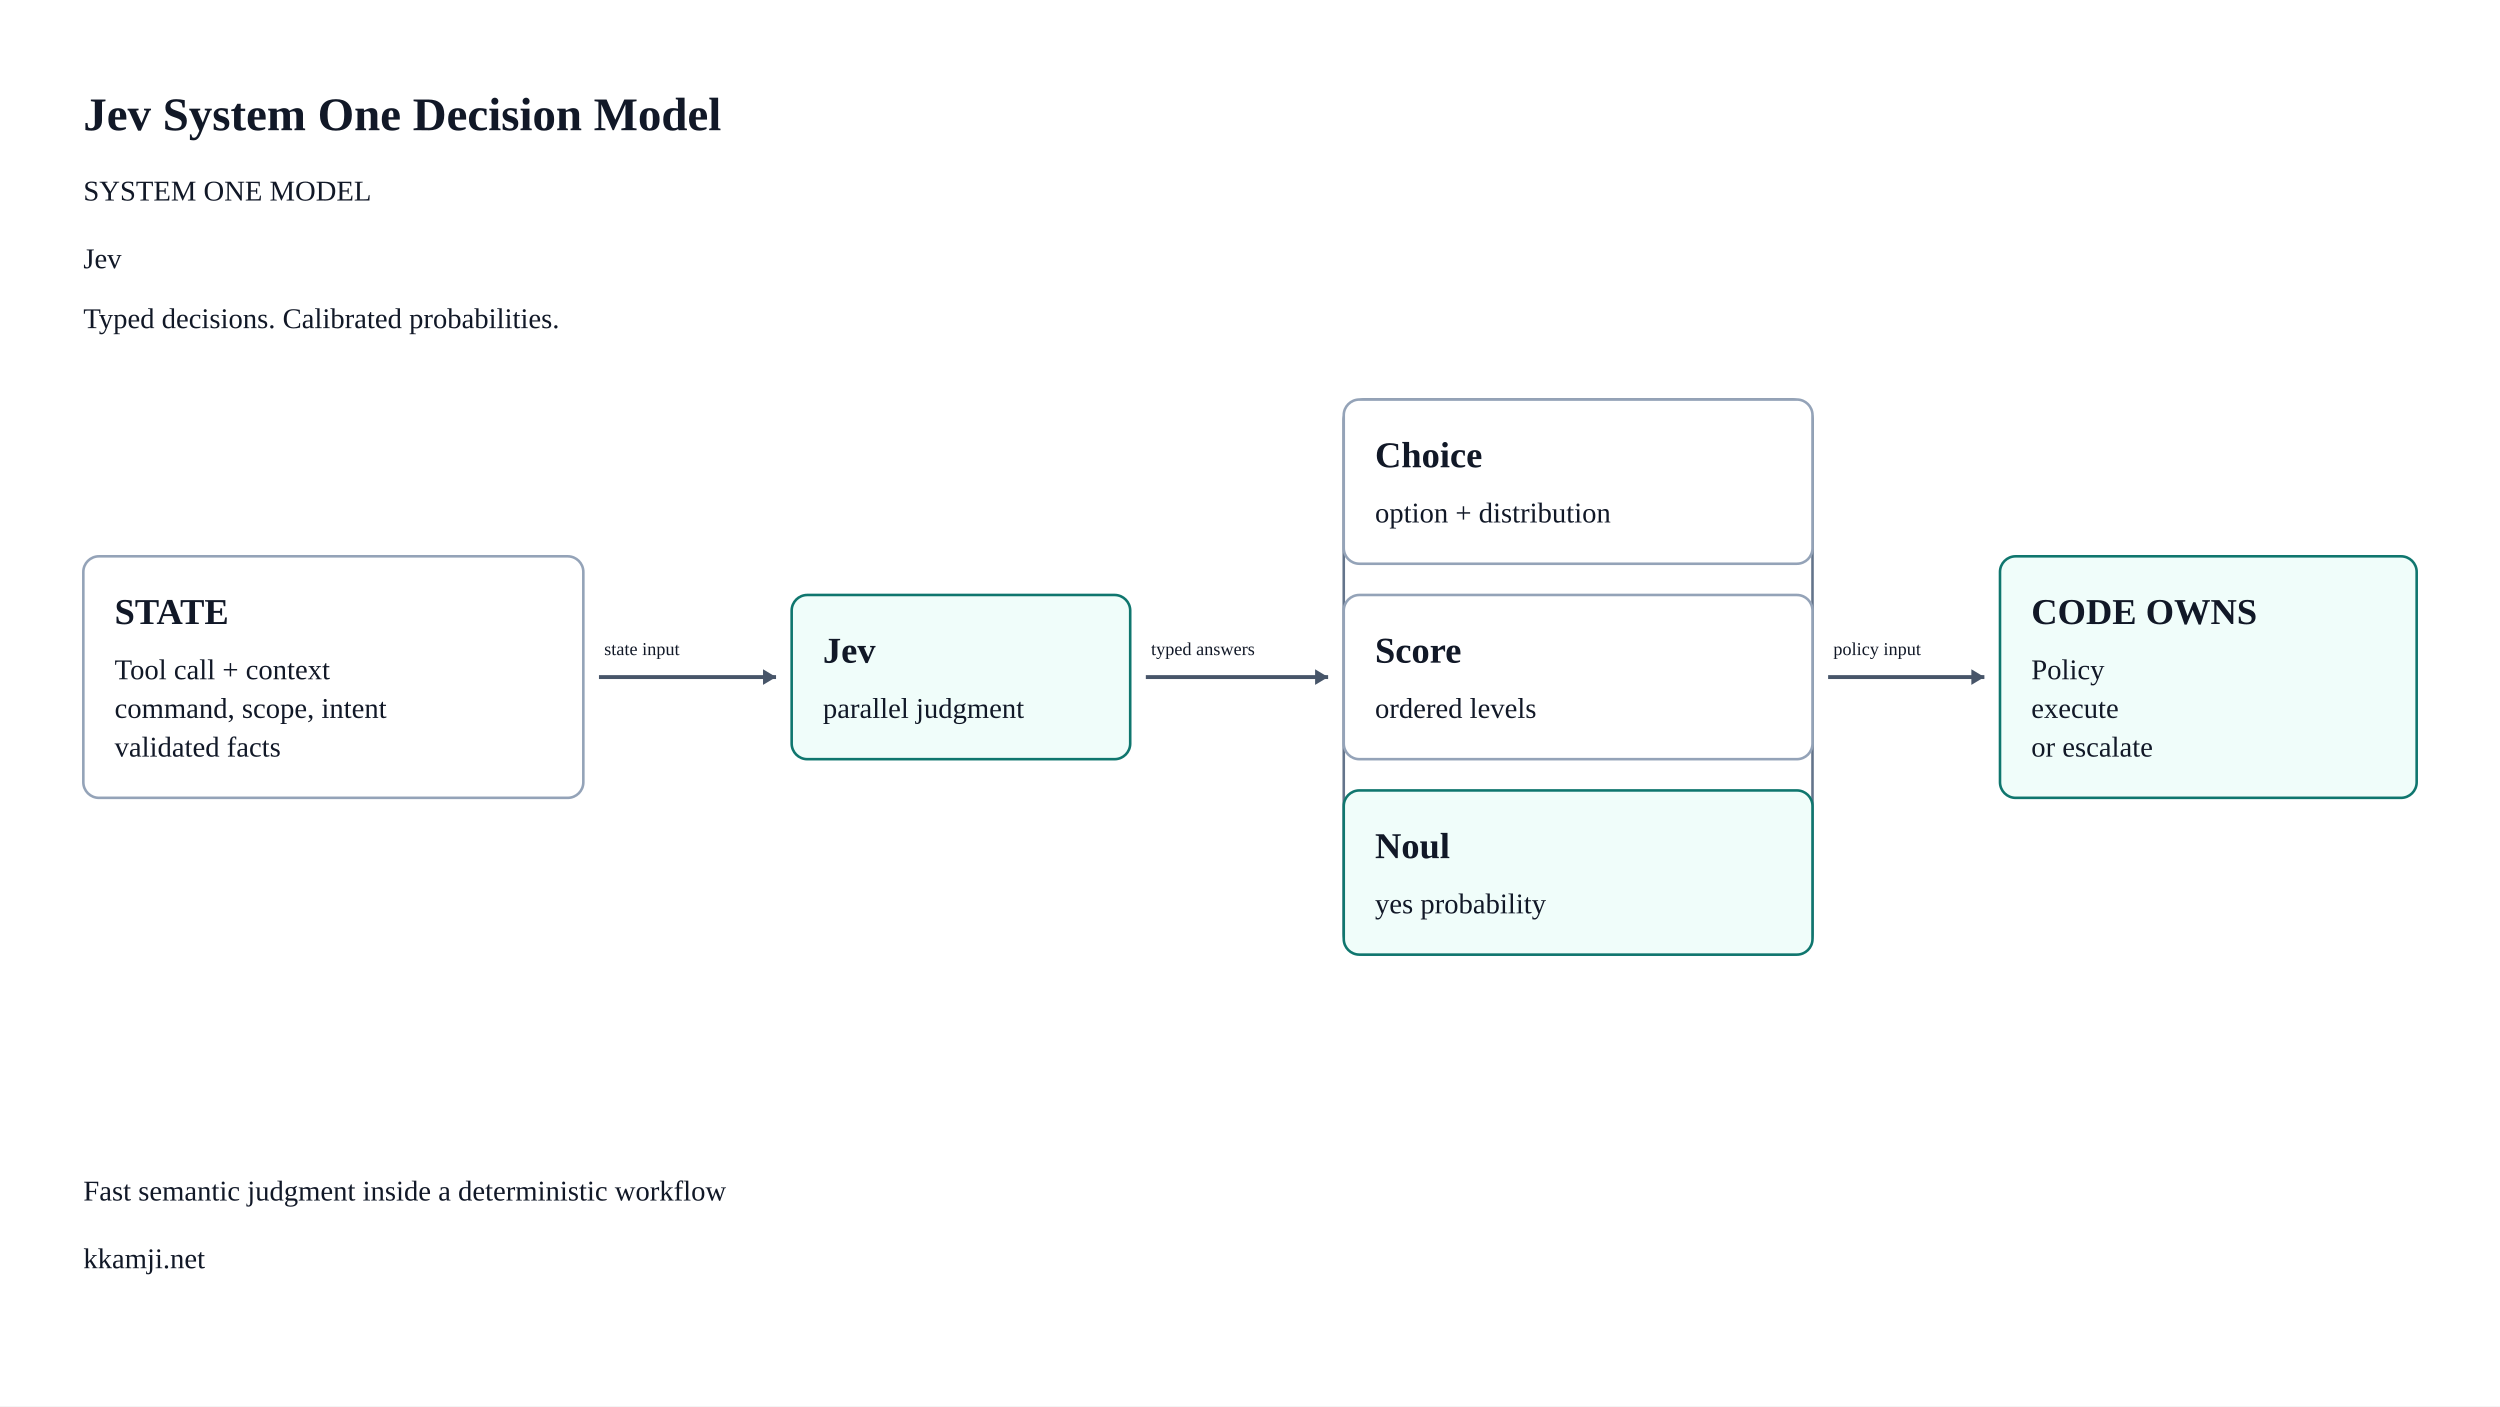
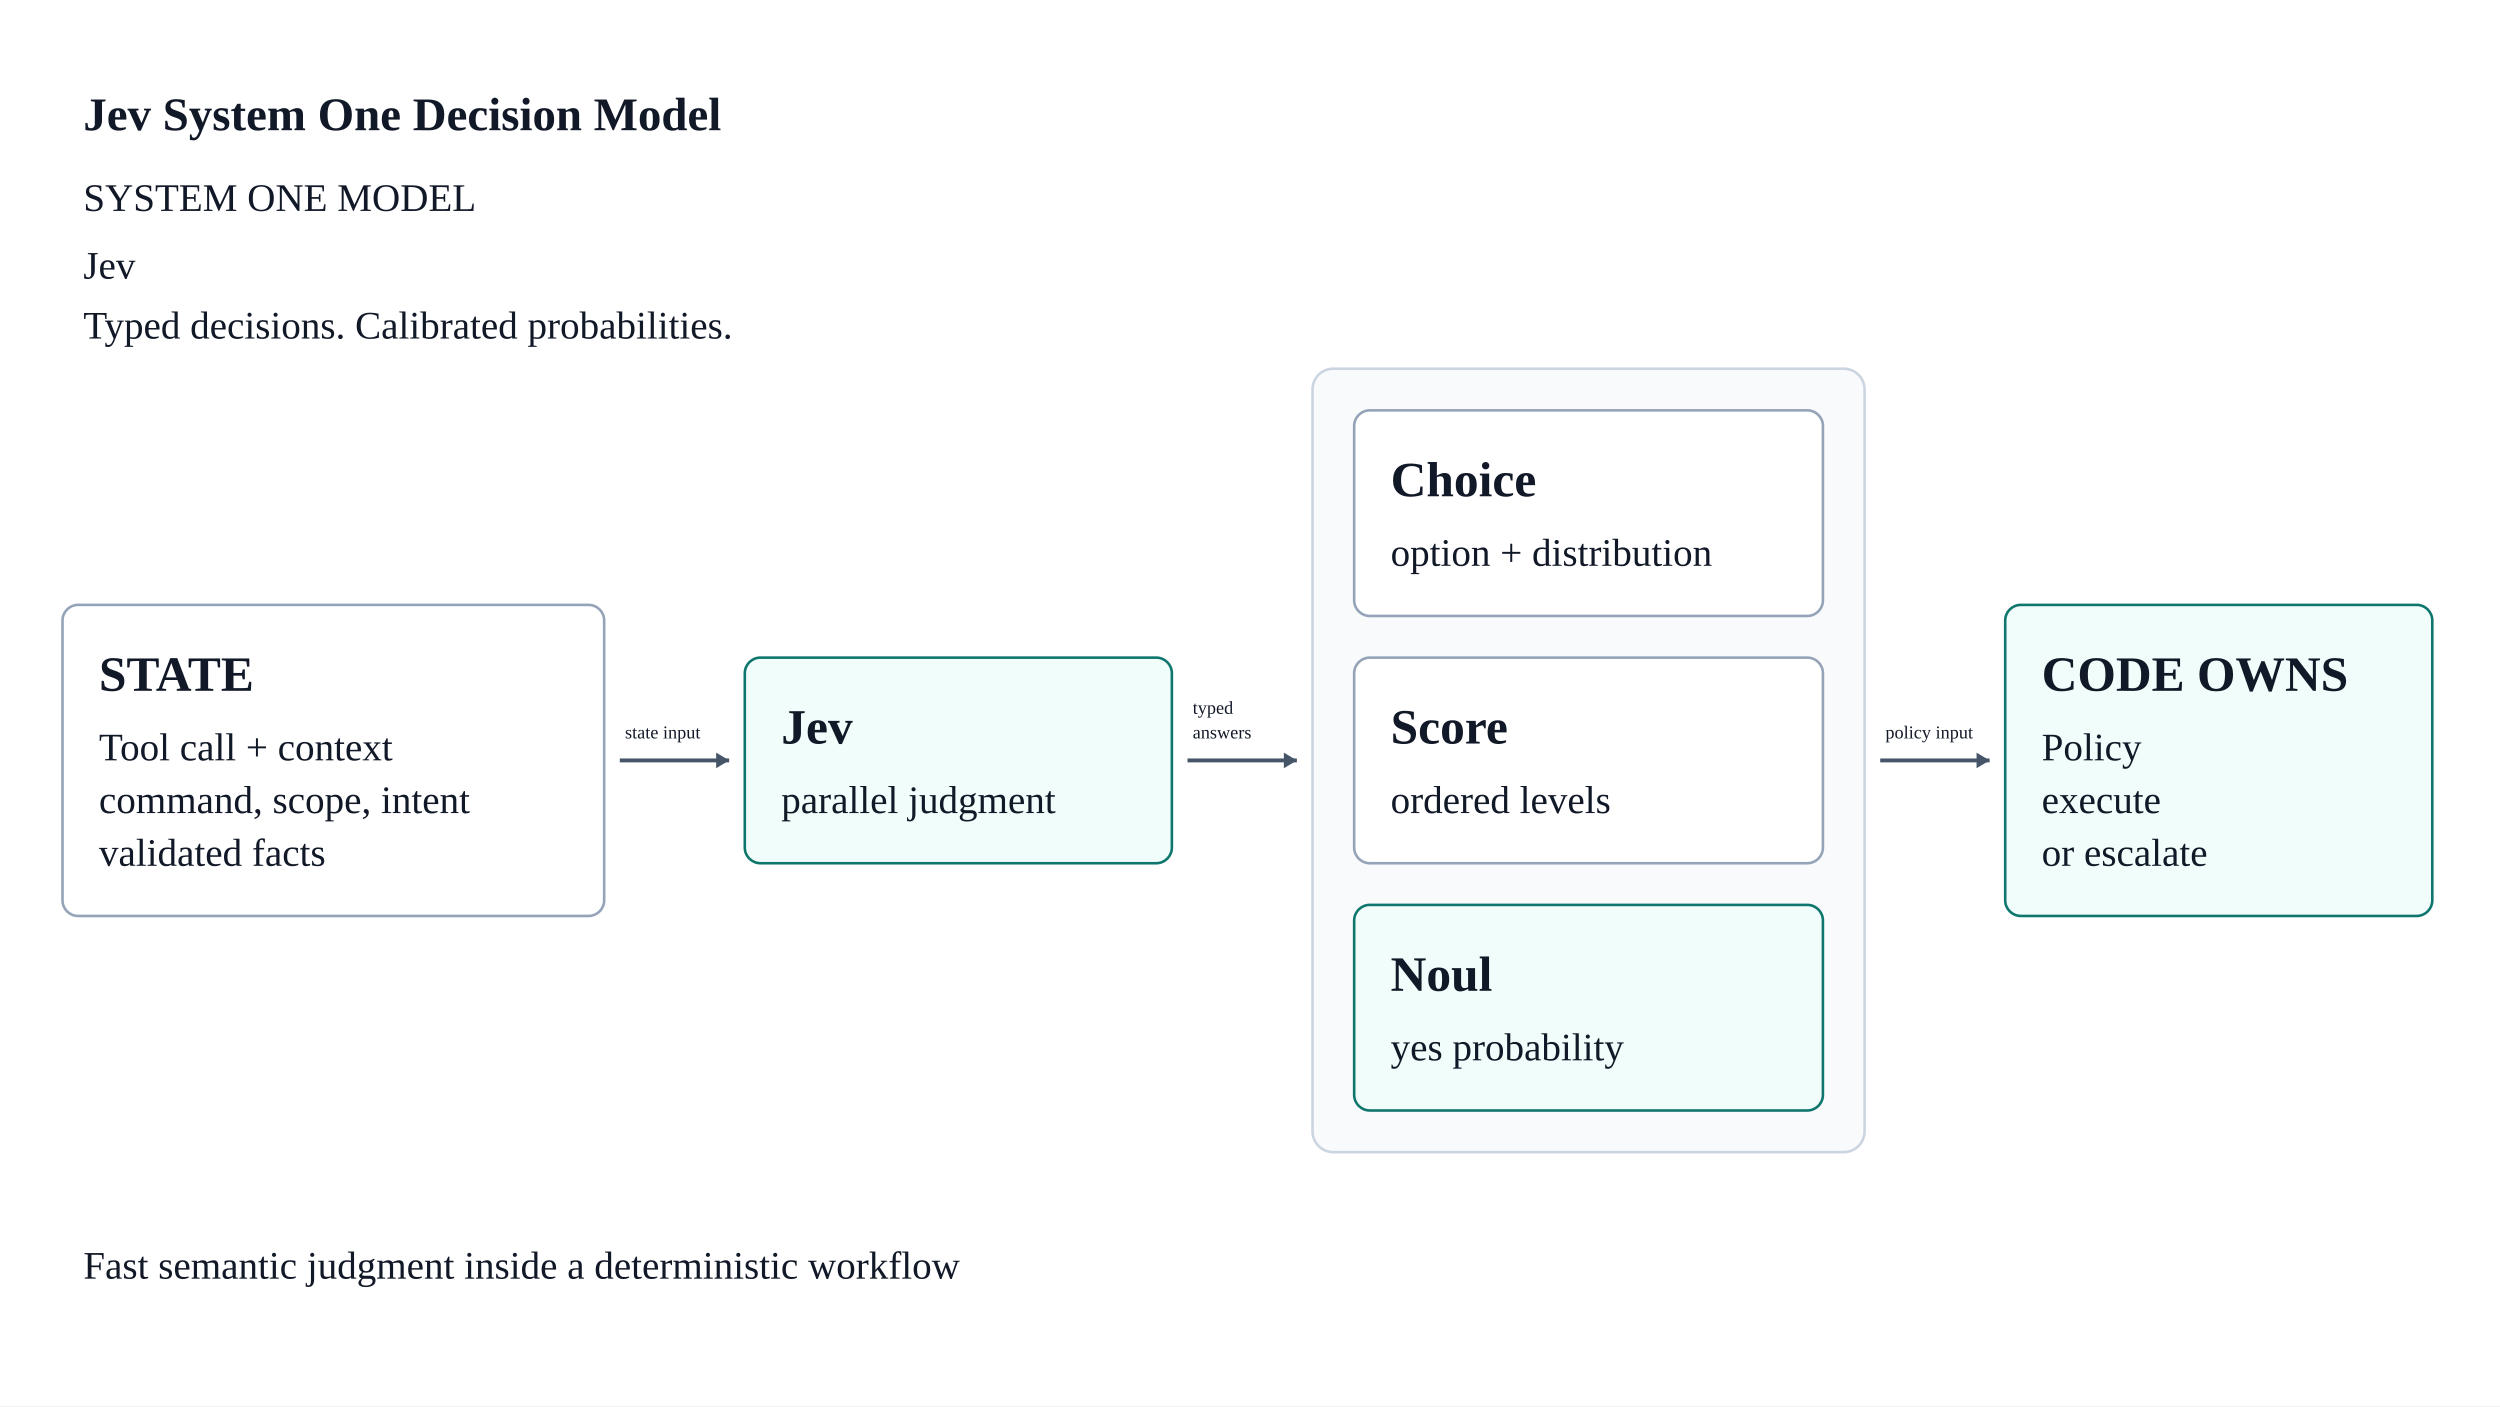
- <svg xmlns="http://www.w3.org/2000/svg" class="sd-fhd-artwork" width="1920" height="1080" viewBox="0 0 1920 1080" aria-hidden="true" data-source-sha256="26567c6a7ff39170951545ebbc45dcf09b1ee118def9e6f6bb78b5b804f0f3a7">
+ <svg xmlns="http://www.w3.org/2000/svg" class="sd-fhd-artwork" width="1920" height="1080" viewBox="0 0 1920 1080" aria-hidden="true" data-source-sha256="d8839e977912a41164194faf51a8326594aa41e0575fc59a049d08c20742883a">
  <rect x="0" y="0" width="1920" height="1080" fill="#fff" />
-   <rect data-source="root.0.4.4" x="1032.000" y="306.850" width="360.000" height="426.300" rx="16" fill="none" stroke="#64748b" stroke-width="2" />
-   <rect data-node="root.0.4.0" x="64.000" y="427.250" width="384.000" height="185.500" rx="12" fill="#fff" stroke="#94a3b8" stroke-width="2" />
-   <rect data-node="root.0.4.2" x="608.000" y="456.950" width="260.000" height="126.100" rx="12" fill="#f0fdfa" stroke="#0f766e" stroke-width="2" />
-   <rect data-node="root.0.4.4.0" x="1032.000" y="306.850" width="360.000" height="126.100" rx="12" fill="#fff" stroke="#94a3b8" stroke-width="2" />
-   <rect data-node="root.0.4.4.1" x="1032.000" y="456.950" width="360.000" height="126.100" rx="12" fill="#fff" stroke="#94a3b8" stroke-width="2" />
-   <rect data-node="root.0.4.4.2" x="1032.000" y="607.050" width="360.000" height="126.100" rx="12" fill="#f0fdfa" stroke="#0f766e" stroke-width="2" />
-   <rect data-node="root.0.4.6" x="1536.000" y="427.250" width="320.000" height="185.500" rx="12" fill="#f0fdfa" stroke="#0f766e" stroke-width="2" />
-   <path data-edge="root.0.4.1" data-from="root.0.4.0" data-to="root.0.4.2" d="M 460.000 520.000 L 596.000 520.000" fill="none" stroke="#475569" stroke-width="3" />
-   <polygon data-arrowhead="root.0.4.1" points="596.000,520.000 586.000,526.000 586.000,514.000" fill="#475569" />
-   <path data-edge="root.0.4.3" data-from="root.0.4.2" data-to="root.0.4.4" d="M 880.000 520.000 L 1020.000 520.000" fill="none" stroke="#475569" stroke-width="3" />
-   <polygon data-arrowhead="root.0.4.3" points="1020.000,520.000 1010.000,526.000 1010.000,514.000" fill="#475569" />
-   <path data-edge="root.0.4.5" data-from="root.0.4.4" data-to="root.0.4.6" d="M 1404.000 520.000 L 1524.000 520.000" fill="none" stroke="#475569" stroke-width="3" />
-   <polygon data-arrowhead="root.0.4.5" points="1524.000,520.000 1514.000,526.000 1514.000,514.000" fill="#475569" />
+   <rect data-source="root.0.4.4" x="1008.000" y="283.150" width="424.000" height="601.700" rx="16" fill="#f8fafc" stroke="#cbd5e1" stroke-width="2" />
+   <rect data-node="root.0.4.0" x="48.000" y="464.550" width="416.000" height="238.900" rx="12" fill="#fff" stroke="#94a3b8" stroke-width="2" />
+   <rect data-node="root.0.4.2" x="572.000" y="505.050" width="328.000" height="157.900" rx="12" fill="#f0fdfa" stroke="#0f766e" stroke-width="2" />
+   <rect data-node="root.0.4.4.0" x="1040.000" y="315.150" width="360.000" height="157.900" rx="12" fill="#fff" stroke="#94a3b8" stroke-width="2" />
+   <rect data-node="root.0.4.4.1" x="1040.000" y="505.050" width="360.000" height="157.900" rx="12" fill="#fff" stroke="#94a3b8" stroke-width="2" />
+   <rect data-node="root.0.4.4.2" x="1040.000" y="694.950" width="360.000" height="157.900" rx="12" fill="#f0fdfa" stroke="#0f766e" stroke-width="2" />
+   <rect data-node="root.0.4.6" x="1540.000" y="464.550" width="328.000" height="238.900" rx="12" fill="#f0fdfa" stroke="#0f766e" stroke-width="2" />
+   <path data-edge="root.0.4.1" data-from="root.0.4.0" data-to="root.0.4.2" d="M 476.000 584.000 L 560.000 584.000" fill="none" stroke="#475569" stroke-width="3" />
+   <polygon data-arrowhead="root.0.4.1" points="560.000,584.000 550.000,590.000 550.000,578.000" fill="#475569" />
+   <path data-edge="root.0.4.3" data-from="root.0.4.2" data-to="root.0.4.4" d="M 912.000 584.000 L 996.000 584.000" fill="none" stroke="#475569" stroke-width="3" />
+   <polygon data-arrowhead="root.0.4.3" points="996.000,584.000 986.000,590.000 986.000,578.000" fill="#475569" />
+   <path data-edge="root.0.4.5" data-from="root.0.4.4" data-to="root.0.4.6" d="M 1444.000 584.000 L 1528.000 584.000" fill="none" stroke="#475569" stroke-width="3" />
+   <polygon data-arrowhead="root.0.4.5" points="1528.000,584.000 1518.000,590.000 1518.000,578.000" fill="#475569" />
  <text data-source="root.0.0" x="64.000" y="100.000" font-size="36" font-weight="700" fill="#111827">Jev System One Decision Model</text>
-   <text data-source="root.0.1" x="64.000" y="154.000" font-size="22" font-weight="400" fill="#111827">SYSTEM ONE MODEL</text>
-   <text data-source="root.0.2" x="64.000" y="206.000" font-size="22" font-weight="400" fill="#111827">Jev</text>
-   <text data-source="root.0.3" x="64.000" y="252.000" font-size="22" font-weight="400" fill="#111827">Typed decisions. Calibrated probabilities.</text>
-   <text data-source="root.0.5" x="64.000" y="922.000" font-size="22" font-weight="400" fill="#111827">Fast semantic judgment inside a deterministic workflow</text>
-   <text data-source="root.0.6" x="64.000" y="974.000" font-size="22" font-weight="400" fill="#111827">kkamji.net</text>
-   <text data-source="root.0.4.0" x="88.000" y="479.250" font-size="28" font-weight="700" fill="#111827">STATE</text>
-   <text data-source="root.0.4.0" x="88.000" y="521.650" font-size="22" font-weight="400" fill="#111827">Tool call + context</text>
-   <text data-source="root.0.4.0" x="88.000" y="551.350" font-size="22" font-weight="400" fill="#111827">command, scope, intent</text>
-   <text data-source="root.0.4.0" x="88.000" y="581.050" font-size="22" font-weight="400" fill="#111827">validated facts</text>
-   <text data-source="root.0.4.2" x="632.000" y="508.950" font-size="28" font-weight="700" fill="#111827">Jev</text>
-   <text data-source="root.0.4.2" x="632.000" y="551.350" font-size="22" font-weight="400" fill="#111827">parallel judgment</text>
-   <text data-source="root.0.4.4.0" x="1056.000" y="358.850" font-size="28" font-weight="700" fill="#111827">Choice</text>
-   <text data-source="root.0.4.4.0" x="1056.000" y="401.250" font-size="22" font-weight="400" fill="#111827">option + distribution</text>
-   <text data-source="root.0.4.4.1" x="1056.000" y="508.950" font-size="28" font-weight="700" fill="#111827">Score</text>
-   <text data-source="root.0.4.4.1" x="1056.000" y="551.350" font-size="22" font-weight="400" fill="#111827">ordered levels</text>
-   <text data-source="root.0.4.4.2" x="1056.000" y="659.050" font-size="28" font-weight="700" fill="#111827">Noul</text>
-   <text data-source="root.0.4.4.2" x="1056.000" y="701.450" font-size="22" font-weight="400" fill="#111827">yes probability</text>
-   <text data-source="root.0.4.6" x="1560.000" y="479.250" font-size="28" font-weight="700" fill="#111827">CODE OWNS</text>
-   <text data-source="root.0.4.6" x="1560.000" y="521.650" font-size="22" font-weight="400" fill="#111827">Policy</text>
-   <text data-source="root.0.4.6" x="1560.000" y="551.350" font-size="22" font-weight="400" fill="#111827">execute</text>
-   <text data-source="root.0.4.6" x="1560.000" y="581.050" font-size="22" font-weight="400" fill="#111827">or escalate</text>
-   <text data-source="root.0.4.1.meaning" x="464.000" y="503.100" font-size="14" font-weight="400" fill="#111827">state input</text>
-   <text data-source="root.0.4.3.meaning" x="884.000" y="503.100" font-size="14" font-weight="400" fill="#111827">typed answers</text>
-   <text data-source="root.0.4.5.meaning" x="1408.000" y="503.100" font-size="14" font-weight="400" fill="#111827">policy input</text>
+   <text data-source="root.0.1" x="64.000" y="162.000" font-size="30" font-weight="400" fill="#111827">SYSTEM ONE MODEL</text>
+   <text data-source="root.0.2" x="64.000" y="214.000" font-size="30" font-weight="400" fill="#111827">Jev</text>
+   <text data-source="root.0.3" x="64.000" y="260.000" font-size="30" font-weight="400" fill="#111827">Typed decisions. Calibrated probabilities.</text>
+   <text data-source="root.0.5" x="64.000" y="982.000" font-size="30" font-weight="400" fill="#111827">Fast semantic judgment inside a deterministic workflow</text>
+   <text data-source="root.0.4.0" x="76.000" y="530.550" font-size="38" font-weight="700" fill="#111827">STATE</text>
+   <text data-source="root.0.4.0" x="76.000" y="583.950" font-size="30" font-weight="400" fill="#111827">Tool call + context</text>
+   <text data-source="root.0.4.0" x="76.000" y="624.450" font-size="30" font-weight="400" fill="#111827">command, scope, intent</text>
+   <text data-source="root.0.4.0" x="76.000" y="664.950" font-size="30" font-weight="400" fill="#111827">validated facts</text>
+   <text data-source="root.0.4.2" x="600.000" y="571.050" font-size="38" font-weight="700" fill="#111827">Jev</text>
+   <text data-source="root.0.4.2" x="600.000" y="624.450" font-size="30" font-weight="400" fill="#111827">parallel judgment</text>
+   <text data-source="root.0.4.4.0" x="1068.000" y="381.150" font-size="38" font-weight="700" fill="#111827">Choice</text>
+   <text data-source="root.0.4.4.0" x="1068.000" y="434.550" font-size="30" font-weight="400" fill="#111827">option + distribution</text>
+   <text data-source="root.0.4.4.1" x="1068.000" y="571.050" font-size="38" font-weight="700" fill="#111827">Score</text>
+   <text data-source="root.0.4.4.1" x="1068.000" y="624.450" font-size="30" font-weight="400" fill="#111827">ordered levels</text>
+   <text data-source="root.0.4.4.2" x="1068.000" y="760.950" font-size="38" font-weight="700" fill="#111827">Noul</text>
+   <text data-source="root.0.4.4.2" x="1068.000" y="814.350" font-size="30" font-weight="400" fill="#111827">yes probability</text>
+   <text data-source="root.0.4.6" x="1568.000" y="530.550" font-size="38" font-weight="700" fill="#111827">CODE OWNS</text>
+   <text data-source="root.0.4.6" x="1568.000" y="583.950" font-size="30" font-weight="400" fill="#111827">Policy</text>
+   <text data-source="root.0.4.6" x="1568.000" y="624.450" font-size="30" font-weight="400" fill="#111827">execute</text>
+   <text data-source="root.0.4.6" x="1568.000" y="664.950" font-size="30" font-weight="400" fill="#111827">or escalate</text>
+   <text data-source="root.0.4.1.meaning" x="480.000" y="567.100" font-size="14" font-weight="400" fill="#111827">state input</text>
+   <text data-source="root.0.4.3.meaning" x="916.000" y="548.200" font-size="14" font-weight="400" fill="#111827">typed</text>
+   <text data-source="root.0.4.3.meaning" x="916.000" y="567.100" font-size="14" font-weight="400" fill="#111827">answers</text>
+   <text data-source="root.0.4.5.meaning" x="1448.000" y="567.100" font-size="14" font-weight="400" fill="#111827">policy input</text>
</svg>
